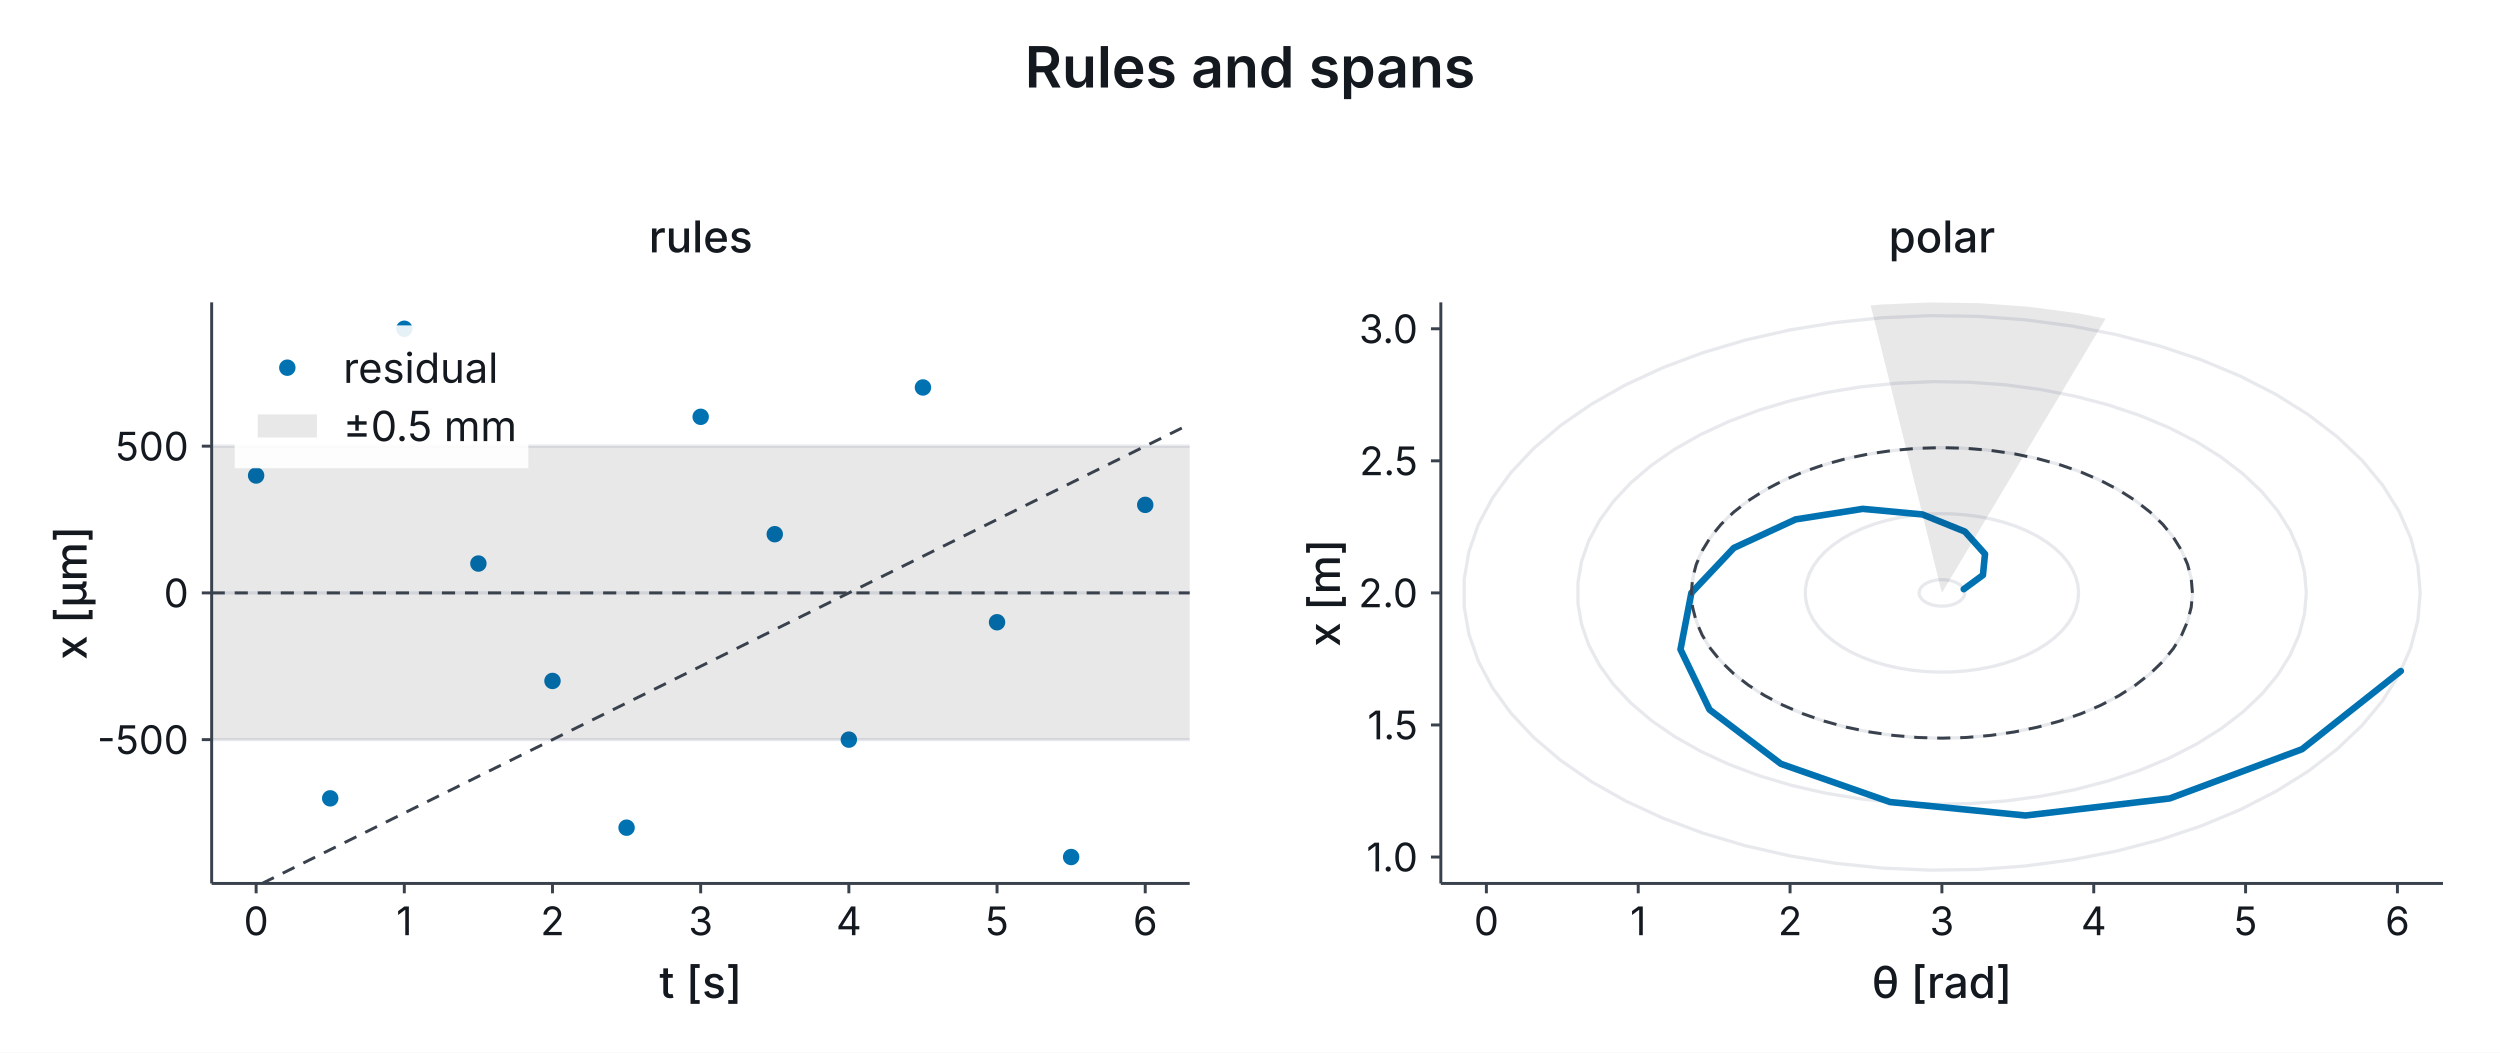
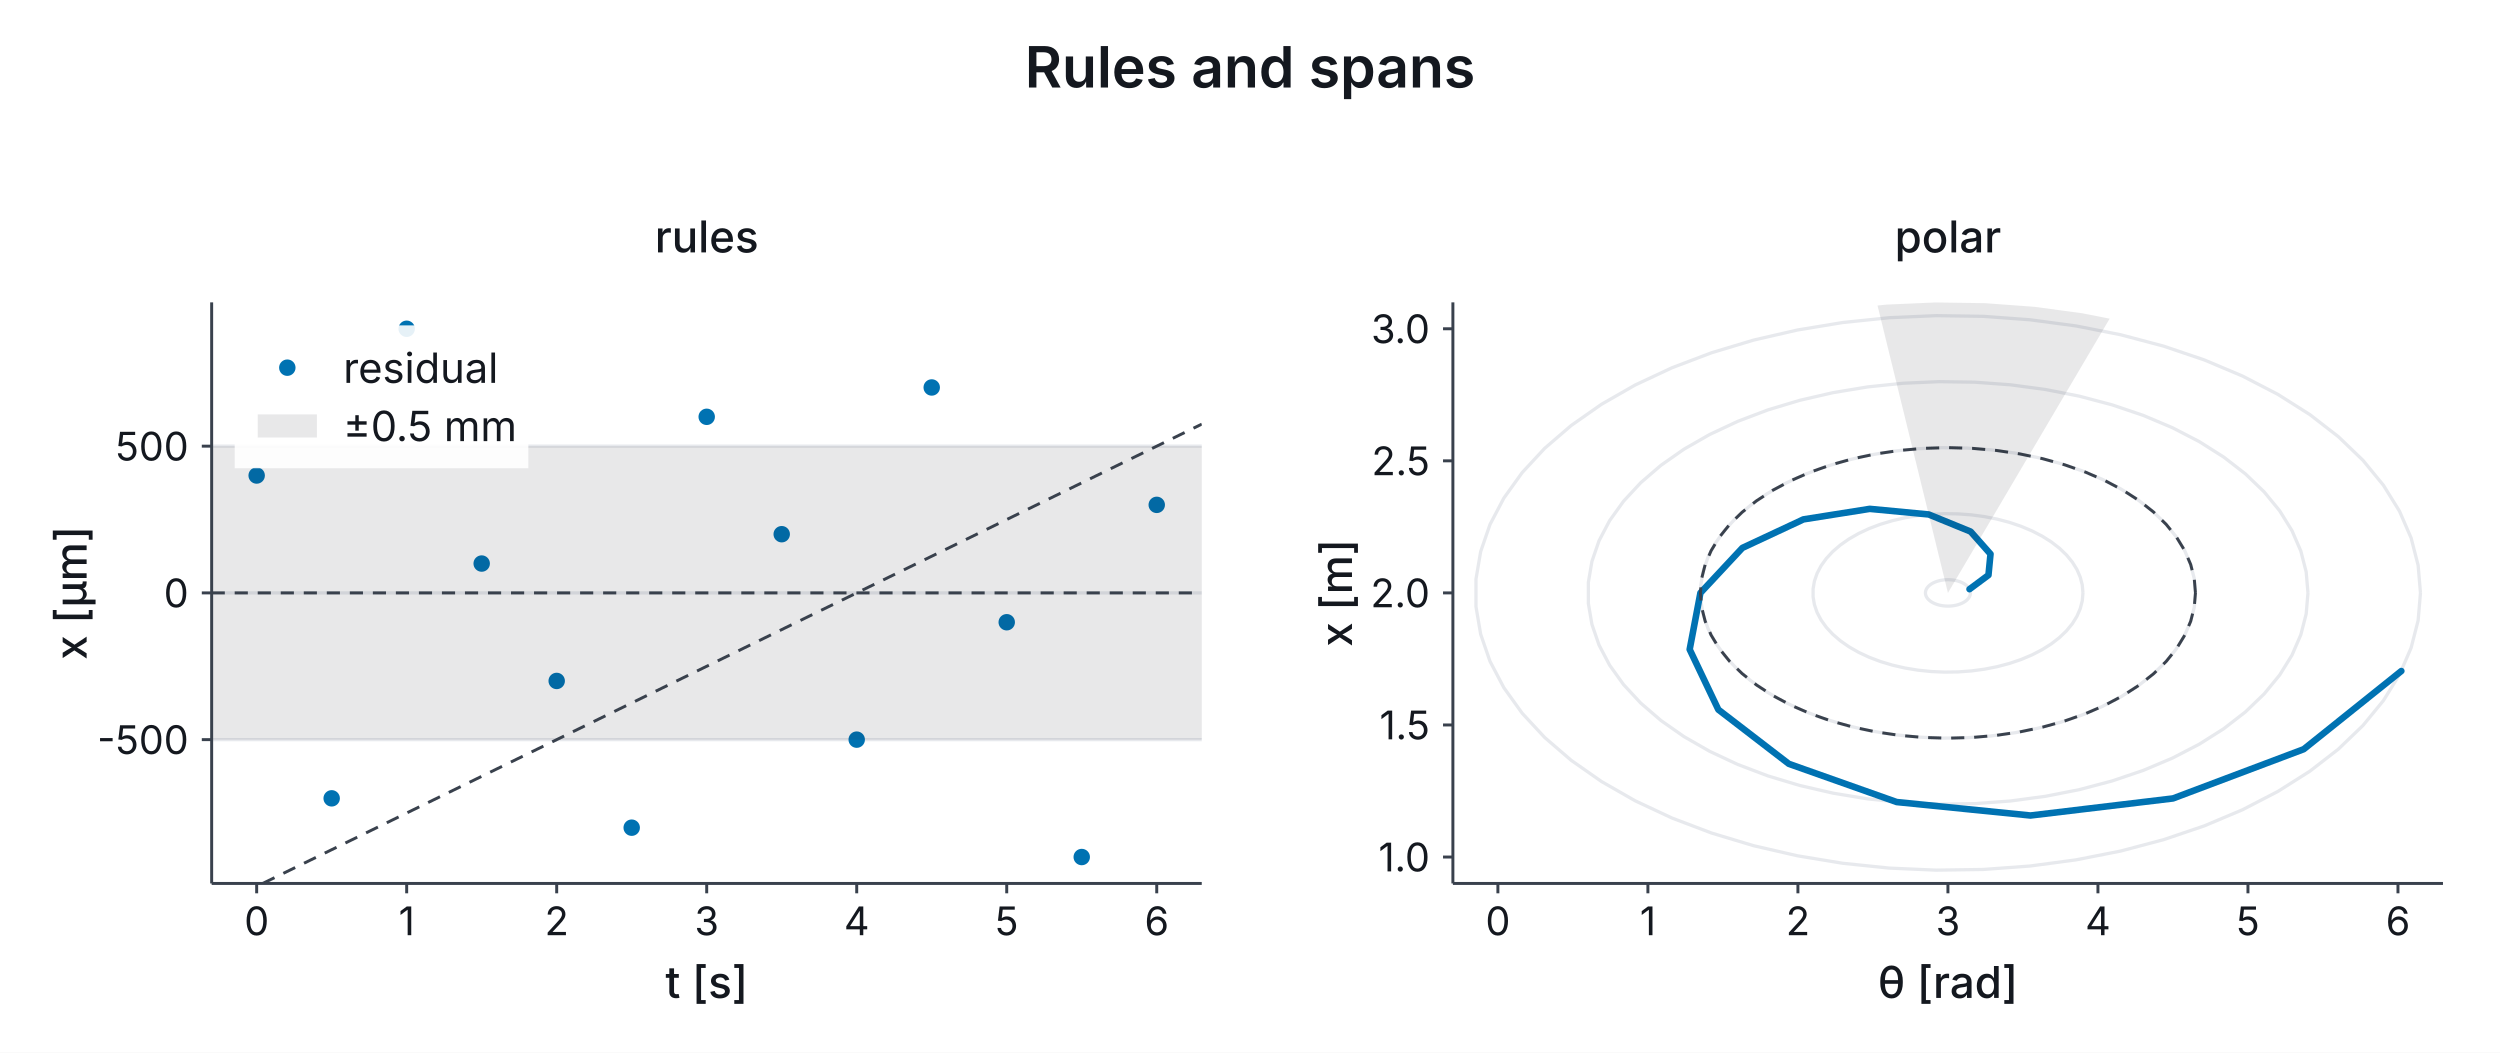
<svg xmlns="http://www.w3.org/2000/svg" xmlns:xlink="http://www.w3.org/1999/xlink" width="760" height="320" viewBox="0 0 760 320">
  <defs>
    <clipPath id="qc" clipPathUnits="userSpaceOnUse">
-       <path d="M64.345 268.567L361.664 268.567L361.664 91.917L64.345 91.917Z" />
+       <path d="M64.345 268.567L365.33 268.567L365.33 91.917L64.345 91.917Z" />
    </clipPath>
    <circle id="qm" r="2.5" />
    <clipPath id="qc-2" clipPathUnits="userSpaceOnUse">
-       <path d="M742.664 180.242L741.907 171.447L739.644 162.74L735.897 154.207L730.703 145.933L724.114 138L716.196 130.486L707.027 123.467L696.698 117.013L685.312 111.186L672.982 106.046L659.831 101.644L645.989 98.022L631.595 95.218L616.79 93.259L601.722 92.164L586.541 91.944L571.398 92.602L556.443 94.131L541.825 96.516L527.689 99.733L514.176 103.75L501.42 108.527L489.547 114.017L478.676 120.165L468.915 126.911L460.361 134.186L453.098 141.919L447.2 150.033L442.724 158.447L439.715 167.078L438.203 175.839L438.203 184.644L439.715 193.406L442.724 202.037L447.2 210.451L453.098 218.564L460.361 226.297L468.915 233.573L478.676 240.318L489.547 246.466L501.42 251.956L514.176 256.733L527.689 260.75L541.825 263.967L556.443 266.352L571.398 267.881L586.541 268.539L601.722 268.32L616.79 267.225L631.595 265.265L645.989 262.461L659.831 258.84L672.982 254.437L685.312 249.297L696.698 243.471L707.027 237.016L716.196 229.997L724.114 222.483L730.703 214.55L735.897 206.276L739.644 197.743L741.907 189.036L742.664 180.242Z" />
+       <path d="M742.664 180.242L741.916 171.447L739.68 162.74L735.978 154.207L730.847 145.933L724.337 138L716.514 130.486L707.455 123.467L697.251 117.013L686.002 111.186L673.821 106.046L660.828 101.644L647.153 98.022L632.931 95.218L618.304 93.259L603.418 92.164L588.42 91.944L573.459 92.602L558.684 94.131L544.242 96.516L530.276 99.733L516.926 103.75L504.323 108.527L492.593 114.017L481.853 120.165L472.209 126.911L463.758 134.186L456.583 141.919L450.755 150.033L446.333 158.447L443.36 167.078L441.866 175.839L441.866 184.644L443.36 193.406L446.333 202.037L450.755 210.451L456.583 218.564L463.758 226.297L472.209 233.573L481.853 240.318L492.593 246.466L504.323 251.956L516.925 256.733L530.276 260.75L544.242 263.967L558.684 266.352L573.459 267.881L588.42 268.539L603.418 268.32L618.304 267.225L632.931 265.265L647.153 262.461L660.828 258.84L673.821 254.437L686.002 249.297L697.251 243.471L707.455 237.016L716.514 229.997L724.337 222.483L730.847 214.55L735.978 206.276L739.68 197.743L741.916 189.036L742.664 180.242Z" />
    </clipPath>
  </defs>
  <g id="figure">
    <path d="M0 320L760 320L760 0L0 0Z" fill="#ffffff" />
    <g role="note" data-marey-role="annotation" aria-label="Rules and spans">
      <text x="380" y="14" font-family="Inter, -apple-system, BlinkMacSystemFont, Segoe UI, Roboto, Helvetica Neue, Arial, sans-serif" font-size="17.333" font-weight="600" text-anchor="middle" dominant-baseline="hanging" fill="#14181f">Rules and spans</text>
    </g>
    <g id="figure_panel-0-0">
      <g role="graphics-object" data-marey-role="other:panel" aria-label="rules" data-row="0" data-col="0" data-layers="5" data-x-tick-rule="all" data-y-tick-rule="all" data-dropped-marks="1">
        <g id="figure_panel-0-0_grid">
          <g role="presentation" data-marey-role="decoration" aria-hidden="true" data-lines="3">
-             <path d="M64.345 224.85L361.664 224.85M64.345 180.242L361.664 180.242M64.345 135.633L361.664 135.633" fill="none" stroke="#e7e9ed" stroke-width="1" />
+             <path d="M64.345 224.85L365.33 224.85M64.345 180.242L365.33 180.242M64.345 135.633L365.33 135.633" fill="none" stroke="#e7e9ed" stroke-width="1" />
          </g>
        </g>
        <g clip-path="url(#qc)">
          <g id="figure_panel-0-0_layer-0">
            <g role="graphics-object" data-marey-role="series" aria-label="residual" data-series="residual" data-points="13">
              <g fill="#0072b2">
-                 <use xlink:href="#qm" x="77.86" y="144.555" />
-                 <use xlink:href="#qm" x="100.384" y="242.694" />
-                 <use xlink:href="#qm" x="122.908" y="99.946" />
-                 <use xlink:href="#qm" x="145.432" y="171.32" />
-                 <use xlink:href="#qm" x="167.956" y="207.007" />
-                 <use xlink:href="#qm" x="190.481" y="251.615" />
-                 <use xlink:href="#qm" x="213.005" y="126.711" />
-                 <use xlink:href="#qm" x="235.529" y="162.398" />
-                 <use xlink:href="#qm" x="258.053" y="224.85" />
-                 <use xlink:href="#qm" x="280.577" y="117.79" />
-                 <use xlink:href="#qm" x="303.101" y="189.163" />
-                 <use xlink:href="#qm" x="325.625" y="260.537" />
-                 <use xlink:href="#qm" x="348.15" y="153.477" />
+                 <use xlink:href="#qm" x="78.026" y="144.555" />
+                 <use xlink:href="#qm" x="100.828" y="242.694" />
+                 <use xlink:href="#qm" x="123.63" y="99.946" />
+                 <use xlink:href="#qm" x="146.432" y="171.32" />
+                 <use xlink:href="#qm" x="169.234" y="207.007" />
+                 <use xlink:href="#qm" x="192.036" y="251.615" />
+                 <use xlink:href="#qm" x="214.838" y="126.711" />
+                 <use xlink:href="#qm" x="237.64" y="162.398" />
+                 <use xlink:href="#qm" x="260.441" y="224.85" />
+                 <use xlink:href="#qm" x="283.243" y="117.79" />
+                 <use xlink:href="#qm" x="306.045" y="189.163" />
+                 <use xlink:href="#qm" x="328.847" y="260.537" />
+                 <use xlink:href="#qm" x="351.649" y="153.477" />
              </g>
            </g>
          </g>
          <g id="figure_panel-0-0_layer-1">
            <g role="note" data-marey-role="annotation" aria-label="±0.5 mm" data-series="±0.5 mm" data-points="2">
-               <path d="M64.345 224.85L361.664 224.85L361.664 135.633L64.345 135.633L64.345 224.85Z" fill="#14181f" fill-opacity="0.1" />
+               <path d="M64.345 224.85L365.33 224.85L365.33 135.633L64.345 135.633L64.345 224.85Z" fill="#14181f" fill-opacity="0.1" />
            </g>
          </g>
          <g id="figure_panel-0-0_layer-2">
            <g role="note" data-marey-role="annotation" aria-label="series" data-series="" data-points="1">
-               <path d="M64.345 180.242L361.664 180.242" fill="none" stroke="#39414d" stroke-width="0.9" stroke-dasharray="4 3" stroke-linejoin="round" />
+               <path d="M64.345 180.242L365.33 180.242" fill="none" stroke="#39414d" stroke-width="0.9" stroke-dasharray="4 3" stroke-linejoin="round" />
            </g>
          </g>
          <g id="figure_panel-0-0_layer-3">
            <g role="note" data-marey-role="annotation" aria-label="series" data-series="" data-points="1">
-               <path d="M79.662 268.567L361.664 128.942" fill="none" stroke="#39414d" stroke-width="0.9" stroke-dasharray="4 3" stroke-linejoin="round" />
+               <path d="M79.851 268.567L365.33 128.942" fill="none" stroke="#39414d" stroke-width="0.9" stroke-dasharray="4 3" stroke-linejoin="round" />
            </g>
          </g>
        </g>
        <g id="figure_panel-0-0_axis-x">
          <g role="graphics-object" data-marey-role="axis" aria-label="t [s]" data-side="bottom" data-unit="s" data-prefix="" data-ticks="7" data-tick-rule="all">
-             <path d="M64.345 268.567L361.664 268.567" fill="none" stroke="#39414d" stroke-width="0.9" />
-             <path d="M77.86 268.567L77.86 271.567M122.908 268.567L122.908 271.567M167.956 268.567L167.956 271.567M213.005 268.567L213.005 271.567M258.053 268.567L258.053 271.567M303.101 268.567L303.101 271.567M348.15 268.567L348.15 271.567" fill="none" stroke="#39414d" stroke-width="0.9" />
-             <text x="77.86" y="275.567" font-family="Inter, -apple-system, BlinkMacSystemFont, Segoe UI, Roboto, Helvetica Neue, Arial, sans-serif" font-size="12" text-anchor="middle" dominant-baseline="hanging" fill="#14181f">0</text>
-             <text x="122.908" y="275.567" font-family="Inter, -apple-system, BlinkMacSystemFont, Segoe UI, Roboto, Helvetica Neue, Arial, sans-serif" font-size="12" text-anchor="middle" dominant-baseline="hanging" fill="#14181f">1</text>
-             <text x="167.956" y="275.567" font-family="Inter, -apple-system, BlinkMacSystemFont, Segoe UI, Roboto, Helvetica Neue, Arial, sans-serif" font-size="12" text-anchor="middle" dominant-baseline="hanging" fill="#14181f">2</text>
-             <text x="213.005" y="275.567" font-family="Inter, -apple-system, BlinkMacSystemFont, Segoe UI, Roboto, Helvetica Neue, Arial, sans-serif" font-size="12" text-anchor="middle" dominant-baseline="hanging" fill="#14181f">3</text>
-             <text x="258.053" y="275.567" font-family="Inter, -apple-system, BlinkMacSystemFont, Segoe UI, Roboto, Helvetica Neue, Arial, sans-serif" font-size="12" text-anchor="middle" dominant-baseline="hanging" fill="#14181f">4</text>
-             <text x="303.101" y="275.567" font-family="Inter, -apple-system, BlinkMacSystemFont, Segoe UI, Roboto, Helvetica Neue, Arial, sans-serif" font-size="12" text-anchor="middle" dominant-baseline="hanging" fill="#14181f">5</text>
-             <text x="348.15" y="275.567" font-family="Inter, -apple-system, BlinkMacSystemFont, Segoe UI, Roboto, Helvetica Neue, Arial, sans-serif" font-size="12" text-anchor="middle" dominant-baseline="hanging" fill="#14181f">6</text>
-             <text x="213.005" y="293.667" font-family="Inter, -apple-system, BlinkMacSystemFont, Segoe UI, Roboto, Helvetica Neue, Arial, sans-serif" font-size="13.333" font-weight="500" text-anchor="middle" dominant-baseline="hanging" fill="#14181f">t [s]</text>
+             <path d="M64.345 268.567L365.33 268.567" fill="none" stroke="#39414d" stroke-width="0.9" />
+             <path d="M78.026 268.567L78.026 271.567M123.63 268.567L123.63 271.567M169.234 268.567L169.234 271.567M214.838 268.567L214.838 271.567M260.441 268.567L260.441 271.567M306.045 268.567L306.045 271.567M351.649 268.567L351.649 271.567" fill="none" stroke="#39414d" stroke-width="0.9" />
+             <text x="78.026" y="275.567" font-family="Inter, -apple-system, BlinkMacSystemFont, Segoe UI, Roboto, Helvetica Neue, Arial, sans-serif" font-size="12" text-anchor="middle" dominant-baseline="hanging" fill="#14181f">0</text>
+             <text x="123.63" y="275.567" font-family="Inter, -apple-system, BlinkMacSystemFont, Segoe UI, Roboto, Helvetica Neue, Arial, sans-serif" font-size="12" text-anchor="middle" dominant-baseline="hanging" fill="#14181f">1</text>
+             <text x="169.234" y="275.567" font-family="Inter, -apple-system, BlinkMacSystemFont, Segoe UI, Roboto, Helvetica Neue, Arial, sans-serif" font-size="12" text-anchor="middle" dominant-baseline="hanging" fill="#14181f">2</text>
+             <text x="214.838" y="275.567" font-family="Inter, -apple-system, BlinkMacSystemFont, Segoe UI, Roboto, Helvetica Neue, Arial, sans-serif" font-size="12" text-anchor="middle" dominant-baseline="hanging" fill="#14181f">3</text>
+             <text x="260.441" y="275.567" font-family="Inter, -apple-system, BlinkMacSystemFont, Segoe UI, Roboto, Helvetica Neue, Arial, sans-serif" font-size="12" text-anchor="middle" dominant-baseline="hanging" fill="#14181f">4</text>
+             <text x="306.045" y="275.567" font-family="Inter, -apple-system, BlinkMacSystemFont, Segoe UI, Roboto, Helvetica Neue, Arial, sans-serif" font-size="12" text-anchor="middle" dominant-baseline="hanging" fill="#14181f">5</text>
+             <text x="351.649" y="275.567" font-family="Inter, -apple-system, BlinkMacSystemFont, Segoe UI, Roboto, Helvetica Neue, Arial, sans-serif" font-size="12" text-anchor="middle" dominant-baseline="hanging" fill="#14181f">6</text>
+             <text x="214.838" y="293.667" font-family="Inter, -apple-system, BlinkMacSystemFont, Segoe UI, Roboto, Helvetica Neue, Arial, sans-serif" font-size="13.333" font-weight="500" text-anchor="middle" dominant-baseline="hanging" fill="#14181f">t [s]</text>
          </g>
        </g>
        <g id="figure_panel-0-0_axis-y">
          <g role="graphics-object" data-marey-role="axis" aria-label="x [µm]" data-side="left" data-unit="µm" data-prefix="micro" data-ticks="3" data-tick-rule="all">
            <path d="M64.345 268.567L64.345 91.917" fill="none" stroke="#39414d" stroke-width="0.9" />
            <path d="M64.345 224.85L61.345 224.85M64.345 180.242L61.345 180.242M64.345 135.633L61.345 135.633" fill="none" stroke="#39414d" stroke-width="0.9" />
            <text x="57.345" y="224.85" font-family="Inter, -apple-system, BlinkMacSystemFont, Segoe UI, Roboto, Helvetica Neue, Arial, sans-serif" font-size="12" text-anchor="end" dominant-baseline="central" fill="#14181f">-500</text>
            <text x="57.345" y="180.242" font-family="Inter, -apple-system, BlinkMacSystemFont, Segoe UI, Roboto, Helvetica Neue, Arial, sans-serif" font-size="12" text-anchor="end" dominant-baseline="central" fill="#14181f">0</text>
            <text x="57.345" y="135.633" font-family="Inter, -apple-system, BlinkMacSystemFont, Segoe UI, Roboto, Helvetica Neue, Arial, sans-serif" font-size="12" text-anchor="end" dominant-baseline="central" fill="#14181f">500</text>
            <text x="26.333" y="180.242" transform="rotate(-90 26.333 180.242)" font-family="Inter, -apple-system, BlinkMacSystemFont, Segoe UI, Roboto, Helvetica Neue, Arial, sans-serif" font-size="13.333" font-weight="500" text-anchor="middle" fill="#14181f">x [µm]</text>
          </g>
        </g>
-         <text x="213.005" y="67.033" font-family="Inter, -apple-system, BlinkMacSystemFont, Segoe UI, Roboto, Helvetica Neue, Arial, sans-serif" font-size="13.333" font-weight="500" text-anchor="middle" dominant-baseline="hanging" fill="#14181f">rules</text>
+         <text x="214.838" y="67.033" font-family="Inter, -apple-system, BlinkMacSystemFont, Segoe UI, Roboto, Helvetica Neue, Arial, sans-serif" font-size="13.333" font-weight="500" text-anchor="middle" dominant-baseline="hanging" fill="#14181f">rules</text>
        <g id="figure_panel-0-0_legend">
          <g role="group" data-marey-role="legend" aria-label="legend" data-entries="2">
            <path d="M71.345 142.35L160.619 142.35L160.619 98.917L71.345 98.917Z" fill="#ffffff" fill-opacity="0.9" />
            <g role="graphics-object" data-marey-role="other:legend-entry" aria-label="residual" data-series="residual" data-color="#0072b2">
              <g fill="#0072b2">
                <use xlink:href="#qm" x="87.345" y="111.775" />
              </g>
              <text x="104.345" y="111.775" font-family="Inter, -apple-system, BlinkMacSystemFont, Segoe UI, Roboto, Helvetica Neue, Arial, sans-serif" font-size="12.667" text-anchor="start" dominant-baseline="central" fill="#14181f">residual</text>
            </g>
            <g role="graphics-object" data-marey-role="other:legend-entry" aria-label="±0.5 mm" data-series="±0.5 mm" data-color="#14181f">
              <path d="M78.345 133.007L96.345 133.007L96.345 125.977L78.345 125.977Z" fill="#14181f" fill-opacity="0.1" />
              <text x="104.345" y="129.492" font-family="Inter, -apple-system, BlinkMacSystemFont, Segoe UI, Roboto, Helvetica Neue, Arial, sans-serif" font-size="12.667" text-anchor="start" dominant-baseline="central" fill="#14181f">±0.5 mm</text>
            </g>
          </g>
        </g>
      </g>
    </g>
    <g id="figure_panel-0-1">
      <g role="graphics-object" data-marey-role="other:panel" aria-label="polar" data-row="0" data-col="1" data-layers="3" data-x-tick-rule="all" data-y-tick-rule="all">
        <g id="figure_panel-0-1_grid">
          <g role="presentation" data-marey-role="decoration" aria-hidden="true" data-lines="5">
-             <path d="M597.263 180.242L597.228 179.842L597.125 179.446L596.955 179.058L596.719 178.682L596.419 178.322L596.059 177.98L595.643 177.661L595.173 177.368L594.656 177.103L594.095 176.869L593.497 176.669L592.868 176.504L592.214 176.377L591.541 176.288L590.856 176.238L590.166 176.228L589.478 176.258L588.798 176.328L588.134 176.436L587.491 176.582L586.877 176.765L586.297 176.982L585.757 177.231L585.263 177.511L584.819 177.818L584.431 178.148L584.1 178.5L583.832 178.869L583.629 179.251L583.492 179.643L583.423 180.042L583.423 180.442L583.492 180.84L583.629 181.232L583.832 181.615L584.1 181.984L584.431 182.335L584.819 182.666L585.263 182.972L585.757 183.252L586.297 183.501L586.877 183.719L587.491 183.901L588.134 184.047L588.798 184.156L589.478 184.225L590.166 184.255L590.856 184.245L591.541 184.195L592.214 184.106L592.868 183.979L593.497 183.814L594.095 183.614L594.656 183.381L595.173 183.116L595.643 182.822L596.059 182.503L596.419 182.162L596.719 181.801L596.955 181.425L597.125 181.037L597.228 180.641L597.263 180.242M631.882 180.242L631.676 177.843L631.058 175.469L630.036 173.141L628.62 170.885L626.823 168.721L624.663 166.672L622.163 164.758L619.346 162.997L616.24 161.408L612.878 160.007L609.291 158.806L605.516 157.818L601.59 157.053L597.553 156.519L593.443 156.22L589.303 156.161L585.173 156.34L581.094 156.757L577.108 157.407L573.252 158.285L569.567 159.38L566.088 160.683L562.85 162.18L559.885 163.857L557.223 165.697L554.89 167.681L552.909 169.79L551.301 172.003L550.08 174.298L549.259 176.651L548.847 179.041L548.847 181.442L549.259 183.832L550.08 186.186L551.301 188.48L552.909 190.693L554.89 192.802L557.223 194.786L559.885 196.626L562.85 198.303L566.088 199.8L569.567 201.103L573.252 202.199L577.108 203.076L581.094 203.726L585.173 204.143L589.303 204.323L593.443 204.263L597.553 203.964L601.59 203.43L605.516 202.665L609.291 201.677L612.878 200.477L616.24 199.075L619.346 197.486L622.163 195.726L624.663 193.811L626.823 191.762L628.62 189.599L630.036 187.342L631.058 185.015L631.676 182.64L631.882 180.242M666.501 180.242L666.123 175.845L664.991 171.491L663.118 167.225L660.521 163.087L657.226 159.121L653.267 155.364L648.683 151.855L643.518 148.627L637.825 145.714L631.66 143.144L625.085 140.943L618.164 139.132L610.967 137.73L603.564 136.75L596.03 136.203L588.44 136.093L580.868 136.422L573.391 137.186L566.082 138.379L559.014 139.987L552.257 141.996L545.879 144.384L539.943 147.129L534.507 150.204L529.627 153.576L525.35 157.214L521.718 161.08L518.769 165.137L516.531 169.344L515.027 173.66L514.271 178.04L514.271 182.443L515.027 186.824L516.531 191.139L518.769 195.346L521.718 199.403L525.35 203.27L529.627 206.907L534.507 210.28L539.943 213.354L545.879 216.099L552.257 218.488L559.014 220.496L566.082 222.105L573.391 223.297L580.868 224.061L588.44 224.39L596.03 224.281L603.564 223.733L610.967 222.754L618.164 221.351L625.085 219.541L631.66 217.339L637.825 214.769L643.518 211.856L648.683 208.629L653.267 205.119L657.226 201.363L660.521 197.396L663.118 193.259L664.991 188.992L666.123 184.639L666.501 180.242M701.121 180.242L700.57 173.846L698.924 167.513L696.199 161.308L692.422 155.29L687.63 149.52L681.871 144.056L675.203 138.951L667.691 134.257L659.41 130.02L650.443 126.281L640.879 123.08L630.812 120.446L620.343 118.406L609.576 116.981L598.617 116.185L587.577 116.025L576.564 116.504L565.687 117.616L555.056 119.35L544.775 121.69L534.948 124.611L525.67 128.086L517.036 132.078L509.13 136.55L502.031 141.455L495.809 146.747L490.527 152.371L486.238 158.272L482.982 164.391L480.794 170.668L479.694 177.04L479.694 183.444L480.794 189.816L482.982 196.092L486.238 202.212L490.527 208.113L495.809 213.737L502.031 219.028L509.13 223.933L517.036 228.405L525.67 232.398L534.948 235.872L544.775 238.793L555.056 241.133L565.687 242.867L576.564 243.98L587.577 244.458L598.617 244.298L609.576 243.502L620.343 242.077L630.812 240.038L640.879 237.404L650.443 234.202L659.41 230.464L667.691 226.226L675.203 221.532L681.871 216.427L687.63 210.963L692.422 205.193L696.199 199.176L698.924 192.97L700.57 186.638L701.121 180.242M735.74 180.242L735.018 171.847L732.857 163.536L729.28 155.391L724.323 147.493L718.033 139.92L710.475 132.748L701.723 126.048L691.863 119.887L680.995 114.325L669.226 109.419L656.672 105.216L643.46 101.759L629.719 99.083L615.587 97.212L601.205 96.167L586.714 95.958L572.259 96.586L557.984 98.045L544.03 100.322L530.537 103.392L517.638 107.227L505.461 111.787L494.129 117.027L483.752 122.896L474.434 129.335L466.269 136.279L459.336 143.661L453.706 151.406L449.433 159.437L446.561 167.676L445.118 176.039L445.118 184.444L446.561 192.807L449.433 201.046L453.706 209.077L459.336 216.823L466.269 224.204L474.434 231.149L483.752 237.587L494.129 243.456L505.461 248.696L517.638 253.256L530.537 257.091L544.03 260.162L557.984 262.438L572.259 263.898L586.714 264.526L601.205 264.316L615.587 263.271L629.719 261.401L643.46 258.724L656.672 255.267L669.226 251.064L680.995 246.158L691.863 240.597L701.723 234.435L710.475 227.735L718.033 220.563L724.323 212.991L729.28 205.093L732.857 196.947L735.018 188.636L735.74 180.242" fill="none" stroke="#e7e9ed" stroke-width="1" />
+             <path d="M599.012 180.242L598.978 179.842L598.877 179.446L598.708 179.058L598.475 178.682L598.179 178.322L597.824 177.98L597.412 177.661L596.948 177.368L596.437 177.103L595.883 176.869L595.292 176.669L594.671 176.504L594.024 176.377L593.36 176.288L592.683 176.238L592.001 176.228L591.321 176.258L590.649 176.328L589.993 176.436L589.358 176.582L588.751 176.765L588.179 176.982L587.645 177.231L587.157 177.511L586.719 177.818L586.335 178.148L586.009 178.5L585.744 178.869L585.543 179.251L585.408 179.643L585.34 180.042L585.34 180.442L585.408 180.84L585.543 181.232L585.744 181.615L586.009 181.984L586.335 182.335L586.719 182.666L587.157 182.972L587.645 183.252L588.179 183.501L588.751 183.719L589.358 183.901L589.993 184.047L590.649 184.156L591.321 184.225L592.001 184.255L592.683 184.245L593.36 184.195L594.024 184.106L594.671 183.979L595.292 183.814L595.883 183.614L596.437 183.381L596.948 183.116L597.412 182.822L597.824 182.503L598.179 182.162L598.475 181.801L598.708 181.425L598.877 181.037L598.978 180.641L599.012 180.242M633.215 180.242L633.011 177.843L632.401 175.469L631.392 173.141L629.992 170.885L628.217 168.721L626.083 166.672L623.613 164.758L620.83 162.997L617.762 161.408L614.44 160.007L610.896 158.806L607.166 157.818L603.288 157.053L599.299 156.519L595.239 156.22L591.148 156.161L587.068 156.34L583.039 156.757L579.1 157.407L575.291 158.285L571.65 159.38L568.213 160.683L565.014 162.18L562.085 163.857L559.455 165.697L557.15 167.681L555.193 169.79L553.604 172.003L552.397 174.298L551.587 176.651L551.179 179.041L551.179 181.442L551.587 183.832L552.397 186.186L553.604 188.48L555.193 190.693L557.15 192.802L559.455 194.786L562.085 196.626L565.014 198.303L568.213 199.8L571.65 201.103L575.291 202.199L579.1 203.076L583.039 203.726L587.068 204.143L591.148 204.323L595.239 204.263L599.299 203.964L603.288 203.43L607.166 202.665L610.896 201.677L614.44 200.477L617.762 199.075L620.83 197.486L623.613 195.726L626.083 193.811L628.217 191.762L629.992 189.599L631.392 187.342L632.401 185.015L633.011 182.64L633.215 180.242M667.418 180.242L667.044 175.845L665.926 171.491L664.075 167.225L661.509 163.087L658.254 159.121L654.343 155.364L649.814 151.855L644.711 148.627L639.087 145.714L632.996 143.144L626.5 140.943L619.662 139.132L612.551 137.73L605.238 136.75L597.795 136.203L590.296 136.093L582.815 136.422L575.428 137.186L568.207 138.379L561.224 139.987L554.549 141.996L548.247 144.384L542.382 147.129L537.012 150.204L532.191 153.576L527.965 157.214L524.377 161.08L521.463 165.137L519.252 169.344L517.766 173.66L517.019 178.04L517.019 182.443L517.766 186.824L519.252 191.139L521.463 195.346L524.377 199.403L527.965 203.27L532.191 206.907L537.012 210.28L542.382 213.354L548.247 216.099L554.549 218.488L561.224 220.496L568.207 222.105L575.428 223.297L582.815 224.061L590.296 224.39L597.795 224.281L605.238 223.733L612.551 222.754L619.662 221.351L626.5 219.541L632.996 217.339L639.087 214.769L644.711 211.856L649.814 208.629L654.343 205.119L658.254 201.363L661.509 197.396L664.075 193.259L665.926 188.992L667.044 184.639L667.418 180.242M701.621 180.242L701.077 173.846L699.451 167.513L696.758 161.308L693.026 155.29L688.292 149.52L682.603 144.056L676.014 138.951L668.593 134.257L660.412 130.02L651.553 126.281L642.103 123.08L632.158 120.446L621.815 118.406L611.177 116.981L600.351 116.185L589.443 116.025L578.562 116.504L567.817 117.616L557.314 119.35L547.157 121.69L537.447 124.611L528.282 128.086L519.751 132.078L511.94 136.55L504.926 141.455L498.78 146.747L493.562 152.371L489.323 158.272L486.107 164.391L483.945 170.668L482.859 177.04L482.859 183.444L483.945 189.816L486.107 196.092L489.323 202.212L493.562 208.113L498.78 213.737L504.926 219.028L511.94 223.933L519.751 228.405L528.282 232.398L537.447 235.872L547.157 238.793L557.314 241.133L567.817 242.867L578.562 243.98L589.443 244.458L600.351 244.298L611.177 243.502L621.815 242.077L632.158 240.038L642.103 237.404L651.553 234.202L660.412 230.464L668.593 226.226L676.014 221.532L682.603 216.427L688.292 210.963L693.026 205.193L696.758 199.176L699.451 192.97L701.077 186.638L701.621 180.242M735.823 180.242L735.11 171.847L732.975 163.536L729.441 155.391L724.543 147.493L718.33 139.92L710.862 132.748L702.215 126.048L692.475 119.887L681.737 114.325L670.109 109.419L657.707 105.216L644.654 101.759L631.078 99.083L617.117 97.212L602.907 96.167L588.59 95.958L574.309 96.586L560.206 98.045L546.42 100.322L533.09 103.392L520.346 107.227L508.316 111.787L497.119 117.027L486.867 122.896L477.662 129.335L469.595 136.279L462.746 143.661L457.183 151.406L452.962 159.437L450.124 167.676L448.698 176.039L448.698 184.444L450.124 192.807L452.962 201.046L457.183 209.077L462.746 216.823L469.595 224.204L477.662 231.149L486.867 237.587L497.119 243.456L508.316 248.696L520.346 253.256L533.09 257.091L546.42 260.162L560.206 262.438L574.309 263.898L588.59 264.526L602.907 264.316L617.117 263.271L631.078 261.401L644.654 258.724L657.707 255.267L670.109 251.064L681.737 246.158L692.475 240.597L702.215 234.435L710.862 227.735L718.33 220.563L724.543 212.991L729.441 205.093L732.975 196.947L735.11 188.636L735.823 180.242" fill="none" stroke="#e7e9ed" stroke-width="1" />
          </g>
        </g>
        <g clip-path="url(#qc-2)">
          <g id="figure_panel-0-1_layer-0">
            <g role="graphics-object" data-marey-role="series" aria-label="series" data-series="" data-points="2">
-               <path d="M596.982 179.111L602.81 174.828L603.44 168.421L597.33 161.607L584.426 156.398L566.281 154.695L545.861 157.894L527.087 166.562L514.176 180.242L510.869 197.429L519.697 215.735L541.394 232.216L574.573 243.824L615.727 247.914L659.59 242.724L699.81 227.759L729.85 203.995" fill="none" stroke="#0072b2" stroke-width="2" stroke-linecap="round" stroke-linejoin="round" />
+               <path d="M598.735 179.111L604.493 174.828L605.116 168.421L599.078 161.607L586.331 156.398L568.404 154.695L548.229 157.894L529.681 166.562L516.926 180.242L513.658 197.429L522.38 215.735L543.816 232.216L576.595 243.824L617.254 247.914L660.59 242.724L700.326 227.759L730.005 203.995" fill="none" stroke="#0072b2" stroke-width="2" stroke-linecap="round" stroke-linejoin="round" />
            </g>
          </g>
          <g id="figure_panel-0-1_layer-1">
            <g role="note" data-marey-role="annotation" aria-label="series" data-series="" data-points="1">
-               <path d="M666.501 180.242L666.135 175.913L665.038 171.626L663.222 167.422L660.704 163.341L657.508 159.424L653.666 155.706L649.213 152.225L644.194 149.014L638.656 146.104L632.652 143.522L626.241 141.294L619.485 139.441L612.448 137.981L605.197 136.928L597.804 136.292L590.339 136.079L582.873 136.292L575.48 136.928L568.23 137.981L561.192 139.441L554.436 141.294L548.025 143.522L542.022 146.104L536.484 149.014L531.464 152.225L527.012 155.706L523.169 159.424L519.974 163.341L517.456 167.422L515.639 171.626L514.543 175.913L514.176 180.242L514.543 184.57L515.639 188.857L517.456 193.061L519.974 197.142L523.169 201.06L527.012 204.777L531.464 208.258L536.484 211.469L542.022 214.38L548.025 216.961L554.436 219.19L561.192 221.042L568.23 222.503L575.48 223.556L582.873 224.192L590.339 224.404L597.804 224.192L605.197 223.556L612.448 222.503L619.485 221.042L626.241 219.19L632.652 216.961L638.656 214.38L644.194 211.469L649.213 208.258L653.666 204.777L657.508 201.06L660.704 197.142L663.222 193.061L665.038 188.857L666.135 184.57L666.501 180.242" fill="none" stroke="#39414d" stroke-width="0.9" stroke-dasharray="4 3" stroke-linejoin="round" />
+               <path d="M667.418 180.242L667.056 175.913L665.972 171.626L664.178 167.422L661.69 163.341L658.533 159.424L654.737 155.706L650.338 152.225L645.379 149.014L639.907 146.104L633.976 143.522L627.642 141.294L620.967 139.441L614.014 137.981L606.851 136.928L599.547 136.292L592.172 136.079L584.796 136.292L577.492 136.928L570.329 137.981L563.376 139.441L556.701 141.294L550.367 143.522L544.436 146.104L538.965 149.014L534.006 152.225L529.607 155.706L525.81 159.424L522.653 163.341L520.166 167.422L518.371 171.626L517.288 175.913L516.926 180.242L517.288 184.57L518.371 188.857L520.166 193.061L522.653 197.142L525.81 201.06L529.607 204.777L534.006 208.258L538.965 211.469L544.436 214.38L550.367 216.961L556.701 219.19L563.376 221.042L570.329 222.503L577.492 223.556L584.796 224.192L592.172 224.404L599.547 224.192L606.851 223.556L614.014 222.503L620.967 221.042L627.642 219.19L633.976 216.961L639.907 214.38L645.379 211.469L650.338 208.258L654.737 204.777L658.533 201.06L661.69 197.142L664.178 193.061L665.972 188.857L667.056 184.57L667.418 180.242" fill="none" stroke="#39414d" stroke-width="0.9" stroke-dasharray="4 3" stroke-linejoin="round" />
            </g>
          </g>
          <g id="figure_panel-0-1_layer-2">
            <g role="note" data-marey-role="annotation" aria-label="series" data-series="" data-points="2">
-               <path d="M590.339 180.242L590.339 180.242L590.339 180.242L590.339 180.242L590.339 180.242L590.339 180.242L590.339 180.242L590.339 180.242L590.339 180.242L590.339 180.242L590.339 180.242L590.339 180.242L590.339 180.242L590.339 180.242L590.339 180.242L590.339 180.242L590.339 180.242L590.339 180.242L590.339 180.242L590.339 180.242L590.339 180.242L590.339 180.242L590.339 180.242L590.339 180.242L590.339 180.242L590.339 180.242L590.339 180.242L590.339 180.242L590.339 180.242L590.339 180.242L590.339 180.242L590.339 180.242L590.339 180.242L590.339 180.242L590.339 180.242L590.339 180.242L590.339 180.242L590.339 180.242L590.339 180.242L590.339 180.242L590.339 180.242L590.339 180.242L590.339 180.242L590.339 180.242L590.339 180.242L590.339 180.242L590.339 180.242L590.339 180.242L590.339 180.242L590.339 180.242L590.339 180.242L590.339 180.242L590.339 180.242L590.339 180.242L590.339 180.242L590.339 180.242L590.339 180.242L590.339 180.242L590.339 180.242L590.339 180.242L590.339 180.242L590.339 180.242L590.339 180.242L590.339 180.242L590.339 180.242L590 178.876L589.661 177.51L589.323 176.144L588.984 174.778L588.645 173.412L588.306 172.045L587.968 170.679L587.629 169.313L587.29 167.947L586.951 166.581L586.613 165.215L586.274 163.849L585.935 162.483L585.597 161.117L585.258 159.751L584.919 158.385L584.58 157.019L584.242 155.653L583.903 154.287L583.564 152.921L583.226 151.555L582.887 150.189L582.548 148.823L582.209 147.457L581.871 146.091L581.532 144.725L581.193 143.359L580.854 141.993L580.516 140.627L580.177 139.261L579.838 137.895L579.5 136.529L579.161 135.163L578.822 133.797L578.483 132.431L578.145 131.065L577.806 129.699L577.467 128.332L577.129 126.966L576.79 125.6L576.451 124.234L576.112 122.868L575.774 121.502L575.435 120.136L575.096 118.77L574.757 117.404L574.419 116.038L574.08 114.672L573.741 113.306L573.403 111.94L573.064 110.574L572.725 109.208L572.386 107.842L572.048 106.476L571.709 105.11L571.37 103.744L571.032 102.378L570.693 101.012L570.354 99.646L570.015 98.28L569.677 96.914L569.338 95.548L568.999 94.182L568.661 92.816L569.782 92.725L570.906 92.638L572.03 92.557L573.155 92.48L574.281 92.409L575.408 92.342L576.536 92.28L577.665 92.223L578.794 92.171L579.924 92.123L581.055 92.081L582.186 92.043L583.317 92.011L584.449 91.983L585.581 91.96L586.714 91.942L587.846 91.928L588.979 91.92L590.112 91.917L591.245 91.918L592.378 91.925L593.511 91.936L594.643 91.952L595.776 91.973L596.908 91.999L598.039 92.03L599.17 92.065L600.301 92.106L601.431 92.151L602.561 92.201L603.69 92.257L604.818 92.317L605.945 92.381L607.072 92.451L608.198 92.526L609.322 92.605L610.446 92.69L611.568 92.779L612.689 92.873L613.809 92.971L614.928 93.075L616.046 93.184L617.162 93.297L618.276 93.415L619.389 93.538L620.5 93.665L621.61 93.798L622.718 93.935L623.824 94.077L624.928 94.224L626.03 94.376L627.131 94.532L628.229 94.693L629.325 94.859L630.42 95.029L631.511 95.204L632.601 95.384L633.688 95.569L634.773 95.758L635.856 95.952L636.935 96.151L638.013 96.354L639.087 96.562L640.159 96.774L639.381 98.079L638.603 99.383L637.824 100.687L637.046 101.991L636.267 103.295L635.489 104.6L634.71 105.904L633.932 107.208L633.153 108.512L632.375 109.816L631.596 111.12L630.818 112.425L630.04 113.729L629.261 115.033L628.483 116.337L627.704 117.641L626.926 118.945L626.147 120.25L625.369 121.554L624.59 122.858L623.812 124.162L623.034 125.466L622.255 126.77L621.477 128.075L620.698 129.379L619.92 130.683L619.141 131.987L618.363 133.291L617.584 134.596L616.806 135.9L616.027 137.204L615.249 138.508L614.471 139.812L613.692 141.116L612.914 142.421L612.135 143.725L611.357 145.029L610.578 146.333L609.8 147.637L609.021 148.941L608.243 150.246L607.465 151.55L606.686 152.854L605.908 154.158L605.129 155.462L604.351 156.767L603.572 158.071L602.794 159.375L602.015 160.679L601.237 161.983L600.459 163.287L599.68 164.592L598.902 165.896L598.123 167.2L597.345 168.504L596.566 169.808L595.788 171.112L595.009 172.417L594.231 173.721L593.452 175.025L592.674 176.329L591.896 177.633L591.117 178.937L590.339 180.242Z" fill="#14181f" fill-opacity="0.1" />
+               <path d="M592.172 180.242L592.172 180.242L592.172 180.242L592.172 180.242L592.172 180.242L592.172 180.242L592.172 180.242L592.172 180.242L592.172 180.242L592.172 180.242L592.172 180.242L592.172 180.242L592.172 180.242L592.172 180.242L592.172 180.242L592.172 180.242L592.172 180.242L592.172 180.242L592.172 180.242L592.172 180.242L592.172 180.242L592.172 180.242L592.172 180.242L592.172 180.242L592.172 180.242L592.172 180.242L592.172 180.242L592.172 180.242L592.172 180.242L592.172 180.242L592.172 180.242L592.172 180.242L592.172 180.242L592.172 180.242L592.172 180.242L592.172 180.242L592.172 180.242L592.172 180.242L592.172 180.242L592.172 180.242L592.172 180.242L592.172 180.242L592.172 180.242L592.172 180.242L592.172 180.242L592.172 180.242L592.172 180.242L592.172 180.242L592.172 180.242L592.172 180.242L592.172 180.242L592.172 180.242L592.172 180.242L592.172 180.242L592.172 180.242L592.172 180.242L592.172 180.242L592.172 180.242L592.172 180.242L592.172 180.242L592.172 180.242L592.172 180.242L592.172 180.242L592.172 180.242L592.172 180.242L591.837 178.876L591.502 177.51L591.168 176.144L590.833 174.778L590.498 173.412L590.164 172.045L589.829 170.679L589.495 169.313L589.16 167.947L588.825 166.581L588.491 165.215L588.156 163.849L587.821 162.483L587.487 161.117L587.152 159.751L586.817 158.385L586.483 157.019L586.148 155.653L585.813 154.287L585.479 152.921L585.144 151.555L584.809 150.189L584.475 148.823L584.14 147.457L583.806 146.091L583.471 144.725L583.136 143.359L582.802 141.993L582.467 140.627L582.132 139.261L581.798 137.895L581.463 136.529L581.128 135.163L580.794 133.797L580.459 132.431L580.124 131.065L579.79 129.699L579.455 128.332L579.121 126.966L578.786 125.6L578.451 124.234L578.117 122.868L577.782 121.502L577.447 120.136L577.113 118.77L576.778 117.404L576.443 116.038L576.109 114.672L575.774 113.306L575.439 111.94L575.105 110.574L574.77 109.208L574.435 107.842L574.101 106.476L573.766 105.11L573.432 103.744L573.097 102.378L572.762 101.012L572.428 99.646L572.093 98.28L571.758 96.914L571.424 95.548L571.089 94.182L570.754 92.816L571.863 92.725L572.972 92.638L574.083 92.557L575.195 92.48L576.307 92.409L577.421 92.342L578.535 92.28L579.65 92.223L580.766 92.171L581.882 92.123L582.999 92.081L584.117 92.043L585.235 92.011L586.353 91.983L587.471 91.96L588.59 91.942L589.709 91.928L590.829 91.92L591.948 91.917L593.067 91.918L594.186 91.925L595.305 91.936L596.424 91.952L597.543 91.973L598.662 91.999L599.78 92.03L600.897 92.065L602.014 92.106L603.131 92.151L604.247 92.201L605.362 92.257L606.477 92.317L607.591 92.381L608.704 92.451L609.816 92.526L610.927 92.605L612.037 92.69L613.146 92.779L614.253 92.873L615.36 92.971L616.465 93.075L617.569 93.184L618.672 93.297L619.773 93.415L620.872 93.538L621.97 93.665L623.067 93.798L624.161 93.935L625.254 94.077L626.345 94.224L627.434 94.376L628.521 94.532L629.606 94.693L630.689 94.859L631.77 95.029L632.849 95.204L633.925 95.384L635 95.569L636.071 95.758L637.141 95.952L638.208 96.151L639.272 96.354L640.334 96.562L641.393 96.774L640.624 98.079L639.855 99.383L639.086 100.687L638.317 101.991L637.547 103.295L636.778 104.6L636.009 105.904L635.24 107.208L634.471 108.512L633.702 109.816L632.933 111.12L632.164 112.425L631.395 113.729L630.626 115.033L629.857 116.337L629.088 117.641L628.319 118.945L627.549 120.25L626.78 121.554L626.011 122.858L625.242 124.162L624.473 125.466L623.704 126.77L622.935 128.075L622.166 129.379L621.397 130.683L620.628 131.987L619.859 133.291L619.09 134.596L618.32 135.9L617.551 137.204L616.782 138.508L616.013 139.812L615.244 141.116L614.475 142.421L613.706 143.725L612.937 145.029L612.168 146.333L611.399 147.637L610.63 148.941L609.861 150.246L609.091 151.55L608.322 152.854L607.553 154.158L606.784 155.462L606.015 156.767L605.246 158.071L604.477 159.375L603.708 160.679L602.939 161.983L602.17 163.287L601.401 164.592L600.632 165.896L599.862 167.2L599.093 168.504L598.324 169.808L597.555 171.112L596.786 172.417L596.017 173.721L595.248 175.025L594.479 176.329L593.71 177.633L592.941 178.937L592.172 180.242Z" fill="#14181f" fill-opacity="0.1" />
            </g>
          </g>
        </g>
        <g id="figure_panel-0-1_axis-x">
          <g role="graphics-object" data-marey-role="axis" aria-label="θ [rad]" data-side="bottom" data-unit="rad" data-prefix="" data-ticks="7" data-tick-rule="all">
-             <path d="M438.013 268.567L742.664 268.567" fill="none" stroke="#39414d" stroke-width="0.9" />
-             <path d="M451.861 268.567L451.861 271.567M498.02 268.567L498.02 271.567M544.179 268.567L544.179 271.567M590.339 268.567L590.339 271.567M636.498 268.567L636.498 271.567M682.657 268.567L682.657 271.567M728.816 268.567L728.816 271.567" fill="none" stroke="#39414d" stroke-width="0.9" />
-             <text x="451.861" y="275.567" font-family="Inter, -apple-system, BlinkMacSystemFont, Segoe UI, Roboto, Helvetica Neue, Arial, sans-serif" font-size="12" text-anchor="middle" dominant-baseline="hanging" fill="#14181f">0</text>
-             <text x="498.02" y="275.567" font-family="Inter, -apple-system, BlinkMacSystemFont, Segoe UI, Roboto, Helvetica Neue, Arial, sans-serif" font-size="12" text-anchor="middle" dominant-baseline="hanging" fill="#14181f">1</text>
-             <text x="544.179" y="275.567" font-family="Inter, -apple-system, BlinkMacSystemFont, Segoe UI, Roboto, Helvetica Neue, Arial, sans-serif" font-size="12" text-anchor="middle" dominant-baseline="hanging" fill="#14181f">2</text>
-             <text x="590.339" y="275.567" font-family="Inter, -apple-system, BlinkMacSystemFont, Segoe UI, Roboto, Helvetica Neue, Arial, sans-serif" font-size="12" text-anchor="middle" dominant-baseline="hanging" fill="#14181f">3</text>
-             <text x="636.498" y="275.567" font-family="Inter, -apple-system, BlinkMacSystemFont, Segoe UI, Roboto, Helvetica Neue, Arial, sans-serif" font-size="12" text-anchor="middle" dominant-baseline="hanging" fill="#14181f">4</text>
-             <text x="682.657" y="275.567" font-family="Inter, -apple-system, BlinkMacSystemFont, Segoe UI, Roboto, Helvetica Neue, Arial, sans-serif" font-size="12" text-anchor="middle" dominant-baseline="hanging" fill="#14181f">5</text>
-             <text x="728.816" y="275.567" font-family="Inter, -apple-system, BlinkMacSystemFont, Segoe UI, Roboto, Helvetica Neue, Arial, sans-serif" font-size="12" text-anchor="middle" dominant-baseline="hanging" fill="#14181f">6</text>
-             <text x="590.339" y="293.667" font-family="Inter, -apple-system, BlinkMacSystemFont, Segoe UI, Roboto, Helvetica Neue, Arial, sans-serif" font-size="13.333" font-weight="500" text-anchor="middle" dominant-baseline="hanging" fill="#14181f">θ [rad]</text>
+             <path d="M441.679 268.567L742.664 268.567" fill="none" stroke="#39414d" stroke-width="0.9" />
+             <path d="M455.36 268.567L455.36 271.567M500.964 268.567L500.964 271.567M546.568 268.567L546.568 271.567M592.172 268.567L592.172 271.567M637.775 268.567L637.775 271.567M683.379 268.567L683.379 271.567M728.983 268.567L728.983 271.567" fill="none" stroke="#39414d" stroke-width="0.9" />
+             <text x="455.36" y="275.567" font-family="Inter, -apple-system, BlinkMacSystemFont, Segoe UI, Roboto, Helvetica Neue, Arial, sans-serif" font-size="12" text-anchor="middle" dominant-baseline="hanging" fill="#14181f">0</text>
+             <text x="500.964" y="275.567" font-family="Inter, -apple-system, BlinkMacSystemFont, Segoe UI, Roboto, Helvetica Neue, Arial, sans-serif" font-size="12" text-anchor="middle" dominant-baseline="hanging" fill="#14181f">1</text>
+             <text x="546.568" y="275.567" font-family="Inter, -apple-system, BlinkMacSystemFont, Segoe UI, Roboto, Helvetica Neue, Arial, sans-serif" font-size="12" text-anchor="middle" dominant-baseline="hanging" fill="#14181f">2</text>
+             <text x="592.172" y="275.567" font-family="Inter, -apple-system, BlinkMacSystemFont, Segoe UI, Roboto, Helvetica Neue, Arial, sans-serif" font-size="12" text-anchor="middle" dominant-baseline="hanging" fill="#14181f">3</text>
+             <text x="637.775" y="275.567" font-family="Inter, -apple-system, BlinkMacSystemFont, Segoe UI, Roboto, Helvetica Neue, Arial, sans-serif" font-size="12" text-anchor="middle" dominant-baseline="hanging" fill="#14181f">4</text>
+             <text x="683.379" y="275.567" font-family="Inter, -apple-system, BlinkMacSystemFont, Segoe UI, Roboto, Helvetica Neue, Arial, sans-serif" font-size="12" text-anchor="middle" dominant-baseline="hanging" fill="#14181f">5</text>
+             <text x="728.983" y="275.567" font-family="Inter, -apple-system, BlinkMacSystemFont, Segoe UI, Roboto, Helvetica Neue, Arial, sans-serif" font-size="12" text-anchor="middle" dominant-baseline="hanging" fill="#14181f">6</text>
+             <text x="592.172" y="293.667" font-family="Inter, -apple-system, BlinkMacSystemFont, Segoe UI, Roboto, Helvetica Neue, Arial, sans-serif" font-size="13.333" font-weight="500" text-anchor="middle" dominant-baseline="hanging" fill="#14181f">θ [rad]</text>
          </g>
        </g>
        <g id="figure_panel-0-1_axis-y">
          <g role="graphics-object" data-marey-role="axis" aria-label="x [m]" data-side="left" data-unit="m" data-prefix="" data-ticks="5" data-tick-rule="all">
-             <path d="M438.013 268.567L438.013 91.917" fill="none" stroke="#39414d" stroke-width="0.9" />
-             <path d="M438.013 260.537L435.013 260.537M438.013 220.389L435.013 220.389M438.013 180.242L435.013 180.242M438.013 140.094L435.013 140.094M438.013 99.946L435.013 99.946" fill="none" stroke="#39414d" stroke-width="0.9" />
-             <text x="431.013" y="260.537" font-family="Inter, -apple-system, BlinkMacSystemFont, Segoe UI, Roboto, Helvetica Neue, Arial, sans-serif" font-size="12" text-anchor="end" dominant-baseline="central" fill="#14181f">1.0</text>
-             <text x="431.013" y="220.389" font-family="Inter, -apple-system, BlinkMacSystemFont, Segoe UI, Roboto, Helvetica Neue, Arial, sans-serif" font-size="12" text-anchor="end" dominant-baseline="central" fill="#14181f">1.5</text>
-             <text x="431.013" y="180.242" font-family="Inter, -apple-system, BlinkMacSystemFont, Segoe UI, Roboto, Helvetica Neue, Arial, sans-serif" font-size="12" text-anchor="end" dominant-baseline="central" fill="#14181f">2.0</text>
-             <text x="431.013" y="140.094" font-family="Inter, -apple-system, BlinkMacSystemFont, Segoe UI, Roboto, Helvetica Neue, Arial, sans-serif" font-size="12" text-anchor="end" dominant-baseline="central" fill="#14181f">2.5</text>
-             <text x="431.013" y="99.946" font-family="Inter, -apple-system, BlinkMacSystemFont, Segoe UI, Roboto, Helvetica Neue, Arial, sans-serif" font-size="12" text-anchor="end" dominant-baseline="central" fill="#14181f">3.0</text>
-             <text x="407.333" y="180.242" transform="rotate(-90 407.333 180.242)" font-family="Inter, -apple-system, BlinkMacSystemFont, Segoe UI, Roboto, Helvetica Neue, Arial, sans-serif" font-size="13.333" font-weight="500" text-anchor="middle" fill="#14181f">x [m]</text>
+             <path d="M441.679 268.567L441.679 91.917" fill="none" stroke="#39414d" stroke-width="0.9" />
+             <path d="M441.679 260.537L438.679 260.537M441.679 220.389L438.679 220.389M441.679 180.242L438.679 180.242M441.679 140.094L438.679 140.094M441.679 99.946L438.679 99.946" fill="none" stroke="#39414d" stroke-width="0.9" />
+             <text x="434.679" y="260.537" font-family="Inter, -apple-system, BlinkMacSystemFont, Segoe UI, Roboto, Helvetica Neue, Arial, sans-serif" font-size="12" text-anchor="end" dominant-baseline="central" fill="#14181f">1.0</text>
+             <text x="434.679" y="220.389" font-family="Inter, -apple-system, BlinkMacSystemFont, Segoe UI, Roboto, Helvetica Neue, Arial, sans-serif" font-size="12" text-anchor="end" dominant-baseline="central" fill="#14181f">1.5</text>
+             <text x="434.679" y="180.242" font-family="Inter, -apple-system, BlinkMacSystemFont, Segoe UI, Roboto, Helvetica Neue, Arial, sans-serif" font-size="12" text-anchor="end" dominant-baseline="central" fill="#14181f">2.0</text>
+             <text x="434.679" y="140.094" font-family="Inter, -apple-system, BlinkMacSystemFont, Segoe UI, Roboto, Helvetica Neue, Arial, sans-serif" font-size="12" text-anchor="end" dominant-baseline="central" fill="#14181f">2.5</text>
+             <text x="434.679" y="99.946" font-family="Inter, -apple-system, BlinkMacSystemFont, Segoe UI, Roboto, Helvetica Neue, Arial, sans-serif" font-size="12" text-anchor="end" dominant-baseline="central" fill="#14181f">3.0</text>
+             <text x="410.999" y="180.242" transform="rotate(-90 410.999 180.242)" font-family="Inter, -apple-system, BlinkMacSystemFont, Segoe UI, Roboto, Helvetica Neue, Arial, sans-serif" font-size="13.333" font-weight="500" text-anchor="middle" fill="#14181f">x [m]</text>
          </g>
        </g>
-         <text x="590.339" y="67.033" font-family="Inter, -apple-system, BlinkMacSystemFont, Segoe UI, Roboto, Helvetica Neue, Arial, sans-serif" font-size="13.333" font-weight="500" text-anchor="middle" dominant-baseline="hanging" fill="#14181f">polar</text>
+         <text x="592.172" y="67.033" font-family="Inter, -apple-system, BlinkMacSystemFont, Segoe UI, Roboto, Helvetica Neue, Arial, sans-serif" font-size="13.333" font-weight="500" text-anchor="middle" dominant-baseline="hanging" fill="#14181f">polar</text>
      </g>
    </g>
  </g>
</svg>
